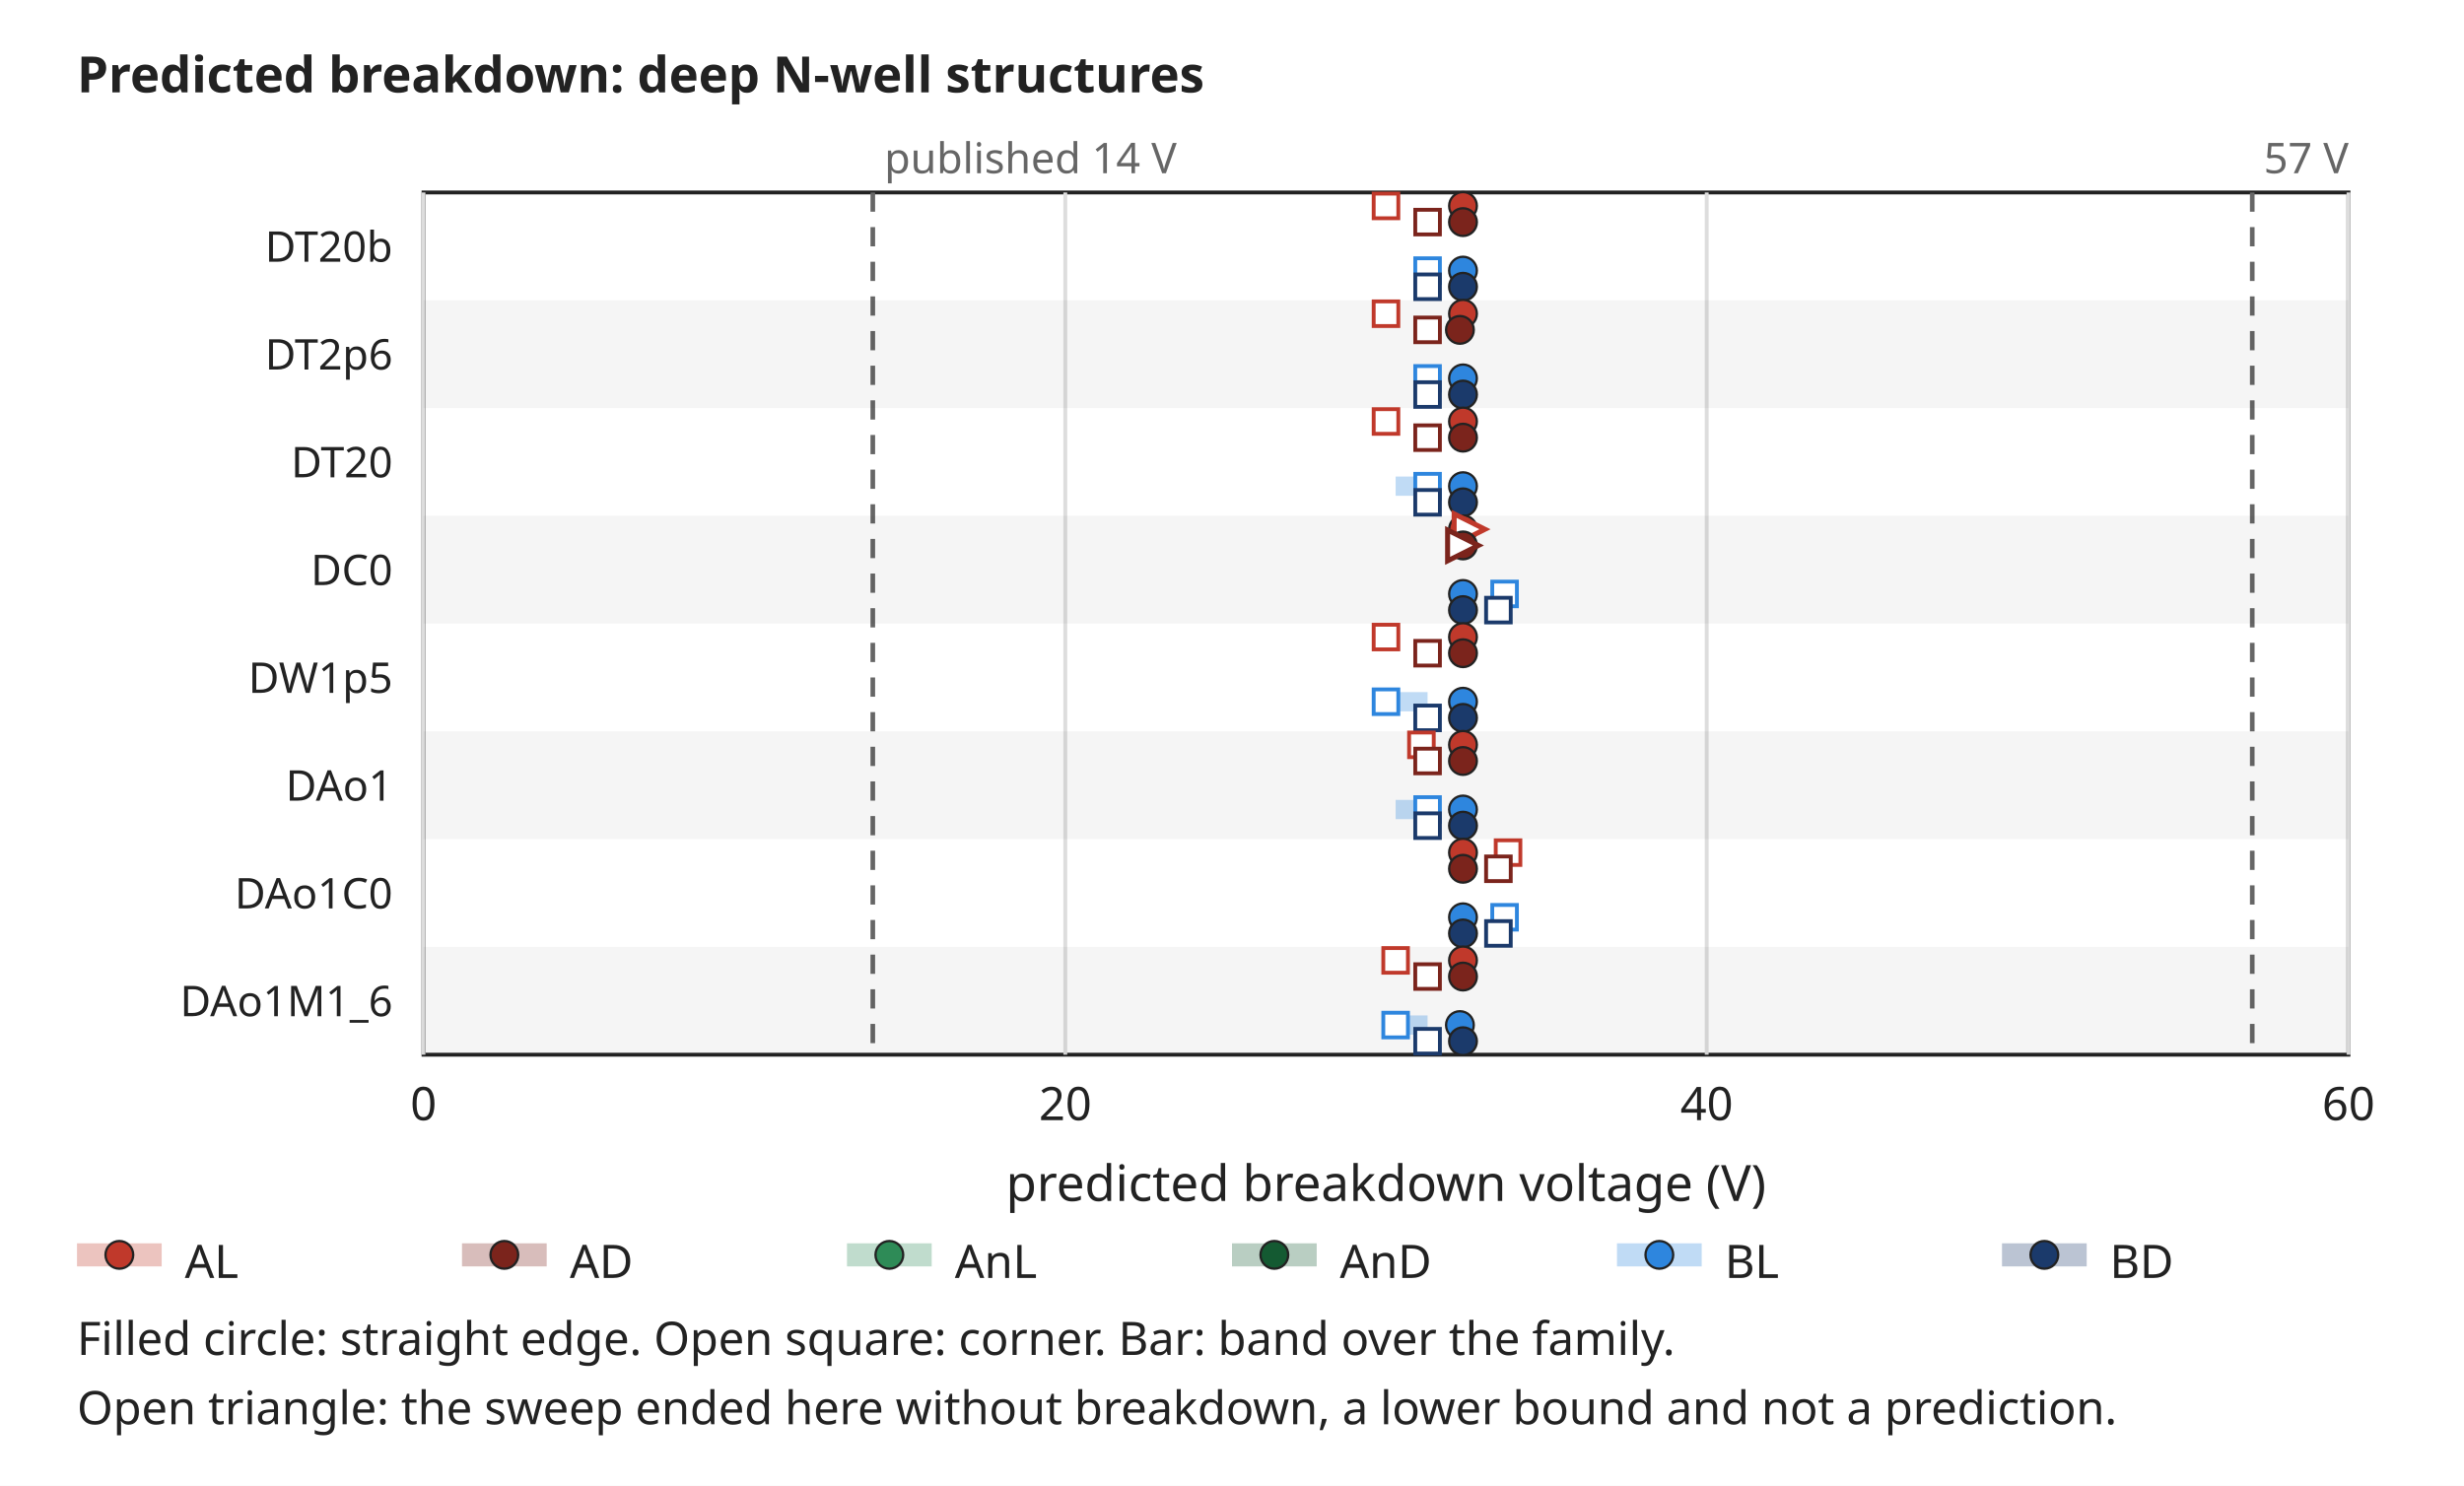
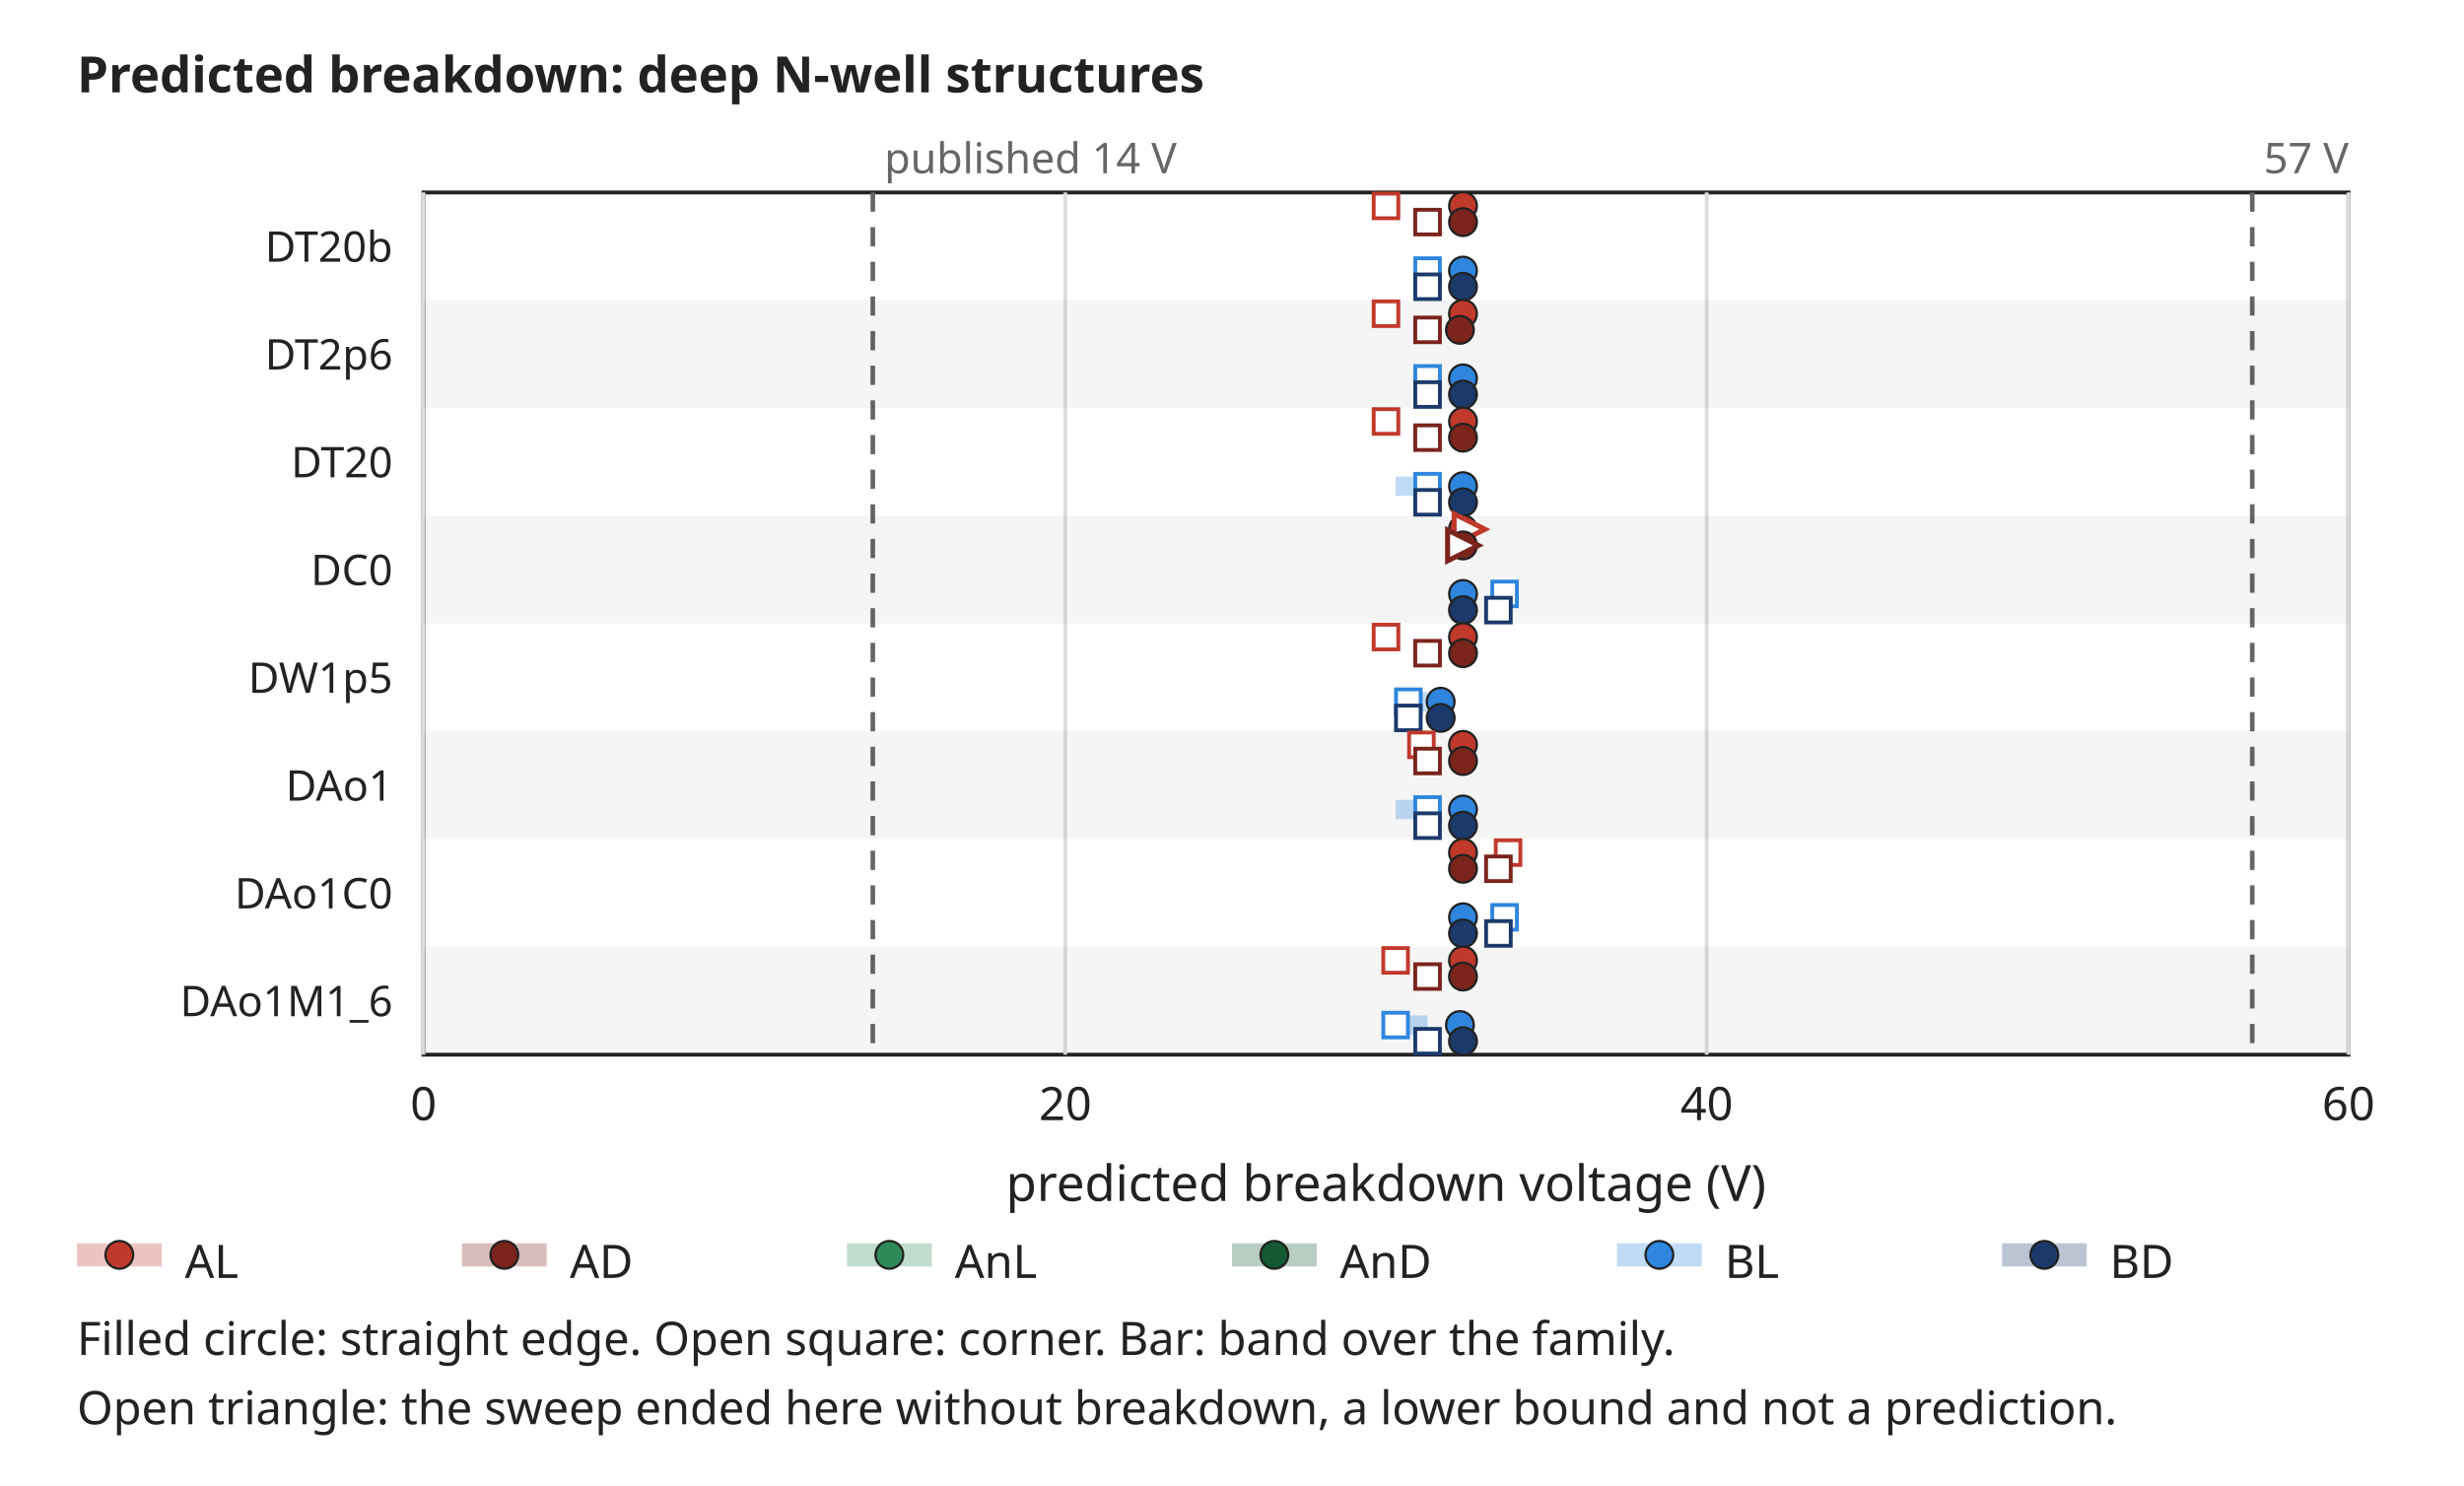
<svg xmlns="http://www.w3.org/2000/svg" width="640" height="386" viewBox="0 0 640 386" font-family="sans-serif" font-size="13">
  <rect width="640" height="386" fill="white" />
  <text x="20" y="24" text-anchor="start" font-size="13" font-weight="bold" fill="#222222">Predicted breakdown: deep N-well structures</text>
  <rect x="110" y="50" width="500" height="224" rx="0" fill="none" stroke="#222222" />
  <line x1="110.0" y1="50" x2="110.0" y2="274" stroke="#dddddd" stroke-width="1" />
  <text x="110.0" y="291" text-anchor="middle" font-size="12" font-weight="normal" fill="#222222">0</text>
  <line x1="276.7" y1="50" x2="276.7" y2="274" stroke="#dddddd" stroke-width="1" />
  <text x="276.7" y="291" text-anchor="middle" font-size="12" font-weight="normal" fill="#222222">20</text>
  <line x1="443.3" y1="50" x2="443.3" y2="274" stroke="#dddddd" stroke-width="1" />
  <text x="443.3" y="291" text-anchor="middle" font-size="12" font-weight="normal" fill="#222222">40</text>
  <line x1="610.0" y1="50" x2="610.0" y2="274" stroke="#dddddd" stroke-width="1" />
  <text x="610.0" y="291" text-anchor="middle" font-size="12" font-weight="normal" fill="#222222">60</text>
  <text x="360.0" y="312" text-anchor="middle" font-size="13" font-weight="normal" fill="#222222">predicted breakdown voltage (V)</text>
  <text x="60" y="162.0" text-anchor="middle" font-size="13" font-weight="normal" fill="#222222" transform="rotate(-90 60 162.0)" />
  <line x1="226.7" y1="50" x2="226.7" y2="274" stroke="#666666" stroke-width="1.2" stroke-dasharray="5 4" />
  <text x="229.7" y="45" text-anchor="start" font-size="11" font-weight="normal" fill="#666666">published 14 V</text>
  <line x1="585.0" y1="50" x2="585.0" y2="274" stroke="#666666" stroke-width="1.2" stroke-dasharray="5 4" />
  <text x="588.0" y="45" text-anchor="start" font-size="11" font-weight="normal" fill="#666666">57 V</text>
  <text x="102" y="68.0" text-anchor="end" font-size="11" font-weight="normal" fill="#222222">DT20b</text>
  <rect x="360.0" y="51.0" width="1" height="5" rx="0" fill="#c0392b" stroke="none" fill-opacity="0.3" />
  <circle cx="380.0" cy="53.5" r="3.6" fill="#c0392b" stroke="#222222" stroke-width="0.6" />
  <rect x="356.8" y="50.3" width="6.4" height="6.4" rx="0" fill="white" stroke="#c0392b" />
  <rect x="370.8" y="55.2" width="1" height="5" rx="0" fill="#7b241c" stroke="none" fill-opacity="0.3" />
  <circle cx="380.0" cy="57.7" r="3.6" fill="#7b241c" stroke="#222222" stroke-width="0.6" />
  <rect x="367.6" y="54.5" width="6.4" height="6.4" rx="0" fill="white" stroke="#7b241c" />
  <rect x="370.8" y="67.8" width="1" height="5" rx="0" fill="#2e86de" stroke="none" fill-opacity="0.3" />
  <circle cx="380.0" cy="70.3" r="3.6" fill="#2e86de" stroke="#222222" stroke-width="0.6" />
  <rect x="367.6" y="67.1" width="6.4" height="6.4" rx="0" fill="white" stroke="#2e86de" />
  <rect x="370.8" y="72.0" width="1" height="5" rx="0" fill="#1b3a6b" stroke="none" fill-opacity="0.3" />
  <circle cx="380.0" cy="74.5" r="3.6" fill="#1b3a6b" stroke="#222222" stroke-width="0.6" />
  <rect x="367.6" y="71.3" width="6.4" height="6.4" rx="0" fill="white" stroke="#1b3a6b" />
  <rect x="110" y="78.0" width="500" height="28" rx="0" fill="#000000" stroke="none" fill-opacity="0.04" />
  <text x="102" y="96.0" text-anchor="end" font-size="11" font-weight="normal" fill="#222222">DT2p6</text>
  <rect x="360.0" y="79.0" width="1" height="5" rx="0" fill="#c0392b" stroke="none" fill-opacity="0.3" />
  <circle cx="380.0" cy="81.5" r="3.6" fill="#c0392b" stroke="#222222" stroke-width="0.6" />
  <rect x="356.8" y="78.3" width="6.4" height="6.4" rx="0" fill="white" stroke="#c0392b" />
  <rect x="370.8" y="83.2" width="1" height="5" rx="0" fill="#7b241c" stroke="none" fill-opacity="0.3" />
  <circle cx="379.2" cy="85.7" r="3.6" fill="#7b241c" stroke="#222222" stroke-width="0.6" />
  <rect x="367.6" y="82.5" width="6.4" height="6.4" rx="0" fill="white" stroke="#7b241c" />
  <rect x="370.8" y="95.8" width="1" height="5" rx="0" fill="#2e86de" stroke="none" fill-opacity="0.3" />
  <circle cx="380.0" cy="98.3" r="3.6" fill="#2e86de" stroke="#222222" stroke-width="0.6" />
  <rect x="367.6" y="95.1" width="6.4" height="6.4" rx="0" fill="white" stroke="#2e86de" />
  <rect x="370.8" y="100.0" width="1" height="5" rx="0" fill="#1b3a6b" stroke="none" fill-opacity="0.3" />
  <circle cx="380.0" cy="102.5" r="3.6" fill="#1b3a6b" stroke="#222222" stroke-width="0.6" />
  <rect x="367.6" y="99.3" width="6.4" height="6.4" rx="0" fill="white" stroke="#1b3a6b" />
  <text x="102" y="124.0" text-anchor="end" font-size="11" font-weight="normal" fill="#222222">DT20</text>
  <rect x="360.0" y="107.0" width="2.5" height="5" rx="0" fill="#c0392b" stroke="none" fill-opacity="0.3" />
  <circle cx="380.0" cy="109.5" r="3.6" fill="#c0392b" stroke="#222222" stroke-width="0.6" />
  <rect x="356.8" y="106.3" width="6.4" height="6.4" rx="0" fill="white" stroke="#c0392b" />
  <rect x="370.8" y="111.2" width="1" height="5" rx="0" fill="#7b241c" stroke="none" fill-opacity="0.3" />
  <circle cx="380.0" cy="113.7" r="3.6" fill="#7b241c" stroke="#222222" stroke-width="0.6" />
  <rect x="367.6" y="110.5" width="6.4" height="6.4" rx="0" fill="white" stroke="#7b241c" />
  <rect x="362.5" y="123.8" width="8.3" height="5" rx="0" fill="#2e86de" stroke="none" fill-opacity="0.3" />
  <circle cx="380.0" cy="126.3" r="3.6" fill="#2e86de" stroke="#222222" stroke-width="0.6" />
  <rect x="367.6" y="123.1" width="6.4" height="6.4" rx="0" fill="white" stroke="#2e86de" />
  <rect x="370.0" y="128.0" width="1" height="5" rx="0" fill="#1b3a6b" stroke="none" fill-opacity="0.3" />
  <circle cx="380.0" cy="130.5" r="3.6" fill="#1b3a6b" stroke="#222222" stroke-width="0.6" />
  <rect x="367.6" y="127.3" width="6.4" height="6.4" rx="0" fill="white" stroke="#1b3a6b" />
  <rect x="110" y="134.0" width="500" height="28" rx="0" fill="#000000" stroke="none" fill-opacity="0.04" />
  <text x="102" y="152.0" text-anchor="end" font-size="11" font-weight="normal" fill="#222222">DC0</text>
  <rect x="380.0" y="135.0" width="1" height="5" rx="0" fill="#c0392b" stroke="none" fill-opacity="0.3" />
  <circle cx="380.0" cy="137.5" r="3.6" fill="#c0392b" stroke="#222222" stroke-width="0.6" />
  <path d="M377.7,133.5 L385.7,137.5 L377.7,141.5 Z" fill="white" stroke="#c0392b" stroke-width="1.3" />
  <rect x="380.0" y="139.2" width="1" height="5" rx="0" fill="#7b241c" stroke="none" fill-opacity="0.3" />
  <circle cx="380.0" cy="141.7" r="3.6" fill="#7b241c" stroke="#222222" stroke-width="0.6" />
  <path d="M376.0,137.7 L384.0,141.7 L376.0,145.7 Z" fill="white" stroke="#7b241c" stroke-width="1.3" />
  <rect x="379.2" y="151.8" width="1" height="5" rx="0" fill="#2e86de" stroke="none" fill-opacity="0.3" />
  <circle cx="380.0" cy="154.3" r="3.6" fill="#2e86de" stroke="#222222" stroke-width="0.6" />
  <rect x="387.6" y="151.1" width="6.4" height="6.4" rx="0" fill="white" stroke="#2e86de" />
  <rect x="380.0" y="156.0" width="1" height="5" rx="0" fill="#1b3a6b" stroke="none" fill-opacity="0.3" />
  <circle cx="380.0" cy="158.5" r="3.6" fill="#1b3a6b" stroke="#222222" stroke-width="0.6" />
  <rect x="386.0" y="155.3" width="6.4" height="6.4" rx="0" fill="white" stroke="#1b3a6b" />
  <text x="102" y="180.0" text-anchor="end" font-size="11" font-weight="normal" fill="#222222">DW1p5</text>
  <rect x="360.0" y="163.0" width="1" height="5" rx="0" fill="#c0392b" stroke="none" fill-opacity="0.3" />
  <circle cx="380.0" cy="165.5" r="3.6" fill="#c0392b" stroke="#222222" stroke-width="0.6" />
  <rect x="356.8" y="162.3" width="6.4" height="6.4" rx="0" fill="white" stroke="#c0392b" />
  <rect x="370.8" y="167.2" width="1" height="5" rx="0" fill="#7b241c" stroke="none" fill-opacity="0.3" />
  <circle cx="380.0" cy="169.7" r="3.6" fill="#7b241c" stroke="#222222" stroke-width="0.6" />
  <rect x="367.6" y="166.5" width="6.4" height="6.4" rx="0" fill="white" stroke="#7b241c" />
-   <rect x="360.0" y="179.8" width="10.8" height="5" rx="0" fill="#2e86de" stroke="none" fill-opacity="0.3" />
-   <circle cx="380.0" cy="182.3" r="3.6" fill="#2e86de" stroke="#222222" stroke-width="0.6" />
-   <rect x="356.8" y="179.1" width="6.4" height="6.4" rx="0" fill="white" stroke="#2e86de" />
-   <rect x="370.8" y="184.0" width="1" height="5" rx="0" fill="#1b3a6b" stroke="none" fill-opacity="0.3" />
-   <circle cx="380.0" cy="186.5" r="3.6" fill="#1b3a6b" stroke="#222222" stroke-width="0.6" />
-   <rect x="367.6" y="183.3" width="6.4" height="6.4" rx="0" fill="white" stroke="#1b3a6b" />
+   <rect x="365.8" y="179.8" width="5.0" height="5" rx="0" fill="#2e86de" stroke="none" fill-opacity="0.3" />
+   <circle cx="374.2" cy="182.3" r="3.6" fill="#2e86de" stroke="#222222" stroke-width="0.6" />
+   <rect x="362.6" y="179.1" width="6.4" height="6.4" rx="0" fill="white" stroke="#2e86de" />
+   <rect x="365.8" y="184.0" width="1" height="5" rx="0" fill="#1b3a6b" stroke="none" fill-opacity="0.3" />
+   <circle cx="374.2" cy="186.5" r="3.6" fill="#1b3a6b" stroke="#222222" stroke-width="0.6" />
+   <rect x="362.6" y="183.3" width="6.4" height="6.4" rx="0" fill="white" stroke="#1b3a6b" />
  <rect x="110" y="190.0" width="500" height="28" rx="0" fill="#000000" stroke="none" fill-opacity="0.04" />
  <text x="102" y="208.0" text-anchor="end" font-size="11" font-weight="normal" fill="#222222">DAo1</text>
  <rect x="369.2" y="191.0" width="1.7" height="5" rx="0" fill="#c0392b" stroke="none" fill-opacity="0.3" />
  <circle cx="380.0" cy="193.5" r="3.6" fill="#c0392b" stroke="#222222" stroke-width="0.6" />
  <rect x="366.0" y="190.3" width="6.4" height="6.4" rx="0" fill="white" stroke="#c0392b" />
  <rect x="370.8" y="195.2" width="1" height="5" rx="0" fill="#7b241c" stroke="none" fill-opacity="0.3" />
  <circle cx="380.0" cy="197.7" r="3.6" fill="#7b241c" stroke="#222222" stroke-width="0.6" />
  <rect x="367.6" y="194.5" width="6.4" height="6.4" rx="0" fill="white" stroke="#7b241c" />
  <rect x="362.5" y="207.8" width="8.3" height="5" rx="0" fill="#2e86de" stroke="none" fill-opacity="0.3" />
  <circle cx="380.0" cy="210.3" r="3.6" fill="#2e86de" stroke="#222222" stroke-width="0.6" />
  <rect x="367.6" y="207.1" width="6.4" height="6.4" rx="0" fill="white" stroke="#2e86de" />
  <rect x="370.0" y="212.0" width="1" height="5" rx="0" fill="#1b3a6b" stroke="none" fill-opacity="0.3" />
  <circle cx="380.0" cy="214.5" r="3.6" fill="#1b3a6b" stroke="#222222" stroke-width="0.6" />
  <rect x="367.6" y="211.3" width="6.4" height="6.4" rx="0" fill="white" stroke="#1b3a6b" />
  <text x="102" y="236.0" text-anchor="end" font-size="11" font-weight="normal" fill="#222222">DAo1C0</text>
  <rect x="380.0" y="219.0" width="1" height="5" rx="0" fill="#c0392b" stroke="none" fill-opacity="0.3" />
  <circle cx="380.0" cy="221.5" r="3.6" fill="#c0392b" stroke="#222222" stroke-width="0.6" />
  <rect x="388.5" y="218.3" width="6.4" height="6.4" rx="0" fill="white" stroke="#c0392b" />
  <rect x="380.0" y="223.2" width="1" height="5" rx="0" fill="#7b241c" stroke="none" fill-opacity="0.3" />
  <circle cx="380.0" cy="225.7" r="3.6" fill="#7b241c" stroke="#222222" stroke-width="0.6" />
  <rect x="386.0" y="222.5" width="6.4" height="6.4" rx="0" fill="white" stroke="#7b241c" />
  <rect x="379.2" y="235.8" width="1" height="5" rx="0" fill="#2e86de" stroke="none" fill-opacity="0.3" />
  <circle cx="380.0" cy="238.3" r="3.6" fill="#2e86de" stroke="#222222" stroke-width="0.6" />
  <rect x="387.6" y="235.1" width="6.4" height="6.4" rx="0" fill="white" stroke="#2e86de" />
  <rect x="380.0" y="240.0" width="1" height="5" rx="0" fill="#1b3a6b" stroke="none" fill-opacity="0.3" />
  <circle cx="380.0" cy="242.5" r="3.6" fill="#1b3a6b" stroke="#222222" stroke-width="0.6" />
  <rect x="386.0" y="239.3" width="6.4" height="6.4" rx="0" fill="white" stroke="#1b3a6b" />
  <rect x="110" y="246.0" width="500" height="28" rx="0" fill="#000000" stroke="none" fill-opacity="0.04" />
  <text x="102" y="264.0" text-anchor="end" font-size="11" font-weight="normal" fill="#222222">DAo1M1_6</text>
  <rect x="362.5" y="247.0" width="1" height="5" rx="0" fill="#c0392b" stroke="none" fill-opacity="0.3" />
  <circle cx="380.0" cy="249.5" r="3.6" fill="#c0392b" stroke="#222222" stroke-width="0.6" />
  <rect x="359.3" y="246.3" width="6.4" height="6.4" rx="0" fill="white" stroke="#c0392b" />
  <rect x="370.8" y="251.2" width="1" height="5" rx="0" fill="#7b241c" stroke="none" fill-opacity="0.3" />
  <circle cx="380.0" cy="253.7" r="3.6" fill="#7b241c" stroke="#222222" stroke-width="0.6" />
  <rect x="367.6" y="250.5" width="6.4" height="6.4" rx="0" fill="white" stroke="#7b241c" />
  <rect x="362.5" y="263.8" width="8.3" height="5" rx="0" fill="#2e86de" stroke="none" fill-opacity="0.3" />
  <circle cx="379.2" cy="266.3" r="3.6" fill="#2e86de" stroke="#222222" stroke-width="0.6" />
  <rect x="359.3" y="263.1" width="6.4" height="6.4" rx="0" fill="white" stroke="#2e86de" />
  <rect x="370.8" y="268.0" width="1" height="5" rx="0" fill="#1b3a6b" stroke="none" fill-opacity="0.3" />
  <circle cx="380.0" cy="270.5" r="3.6" fill="#1b3a6b" stroke="#222222" stroke-width="0.6" />
  <rect x="367.6" y="267.3" width="6.4" height="6.4" rx="0" fill="white" stroke="#1b3a6b" />
  <rect x="20" y="323" width="22" height="6" rx="0" fill="#c0392b" stroke="none" fill-opacity="0.3" />
  <circle cx="31.0" cy="326.0" r="3.6" fill="#c0392b" stroke="#222222" stroke-width="0.6" />
  <text x="48" y="332" text-anchor="start" font-size="12" font-weight="normal" fill="#222222">AL</text>
  <rect x="120" y="323" width="22" height="6" rx="0" fill="#7b241c" stroke="none" fill-opacity="0.3" />
  <circle cx="131.0" cy="326.0" r="3.6" fill="#7b241c" stroke="#222222" stroke-width="0.6" />
  <text x="148" y="332" text-anchor="start" font-size="12" font-weight="normal" fill="#222222">AD</text>
  <rect x="220" y="323" width="22" height="6" rx="0" fill="#2e8b57" stroke="none" fill-opacity="0.3" />
  <circle cx="231.0" cy="326.0" r="3.6" fill="#2e8b57" stroke="#222222" stroke-width="0.6" />
  <text x="248" y="332" text-anchor="start" font-size="12" font-weight="normal" fill="#222222">AnL</text>
  <rect x="320" y="323" width="22" height="6" rx="0" fill="#145a32" stroke="none" fill-opacity="0.3" />
  <circle cx="331.0" cy="326.0" r="3.6" fill="#145a32" stroke="#222222" stroke-width="0.6" />
  <text x="348" y="332" text-anchor="start" font-size="12" font-weight="normal" fill="#222222">AnD</text>
  <rect x="420" y="323" width="22" height="6" rx="0" fill="#2e86de" stroke="none" fill-opacity="0.3" />
  <circle cx="431.0" cy="326.0" r="3.6" fill="#2e86de" stroke="#222222" stroke-width="0.6" />
  <text x="448" y="332" text-anchor="start" font-size="12" font-weight="normal" fill="#222222">BL</text>
  <rect x="520" y="323" width="22" height="6" rx="0" fill="#1b3a6b" stroke="none" fill-opacity="0.3" />
  <circle cx="531.0" cy="326.0" r="3.6" fill="#1b3a6b" stroke="#222222" stroke-width="0.6" />
  <text x="548" y="332" text-anchor="start" font-size="12" font-weight="normal" fill="#222222">BD</text>
  <text x="20" y="352" text-anchor="start" font-size="12" font-weight="normal" fill="#222222">Filled circle: straight edge. Open square: corner. Bar: band over the family.</text>
  <text x="20" y="370" text-anchor="start" font-size="12" font-weight="normal" fill="#222222">Open triangle: the sweep ended here without breakdown, a lower bound and not a prediction.</text>
</svg>
